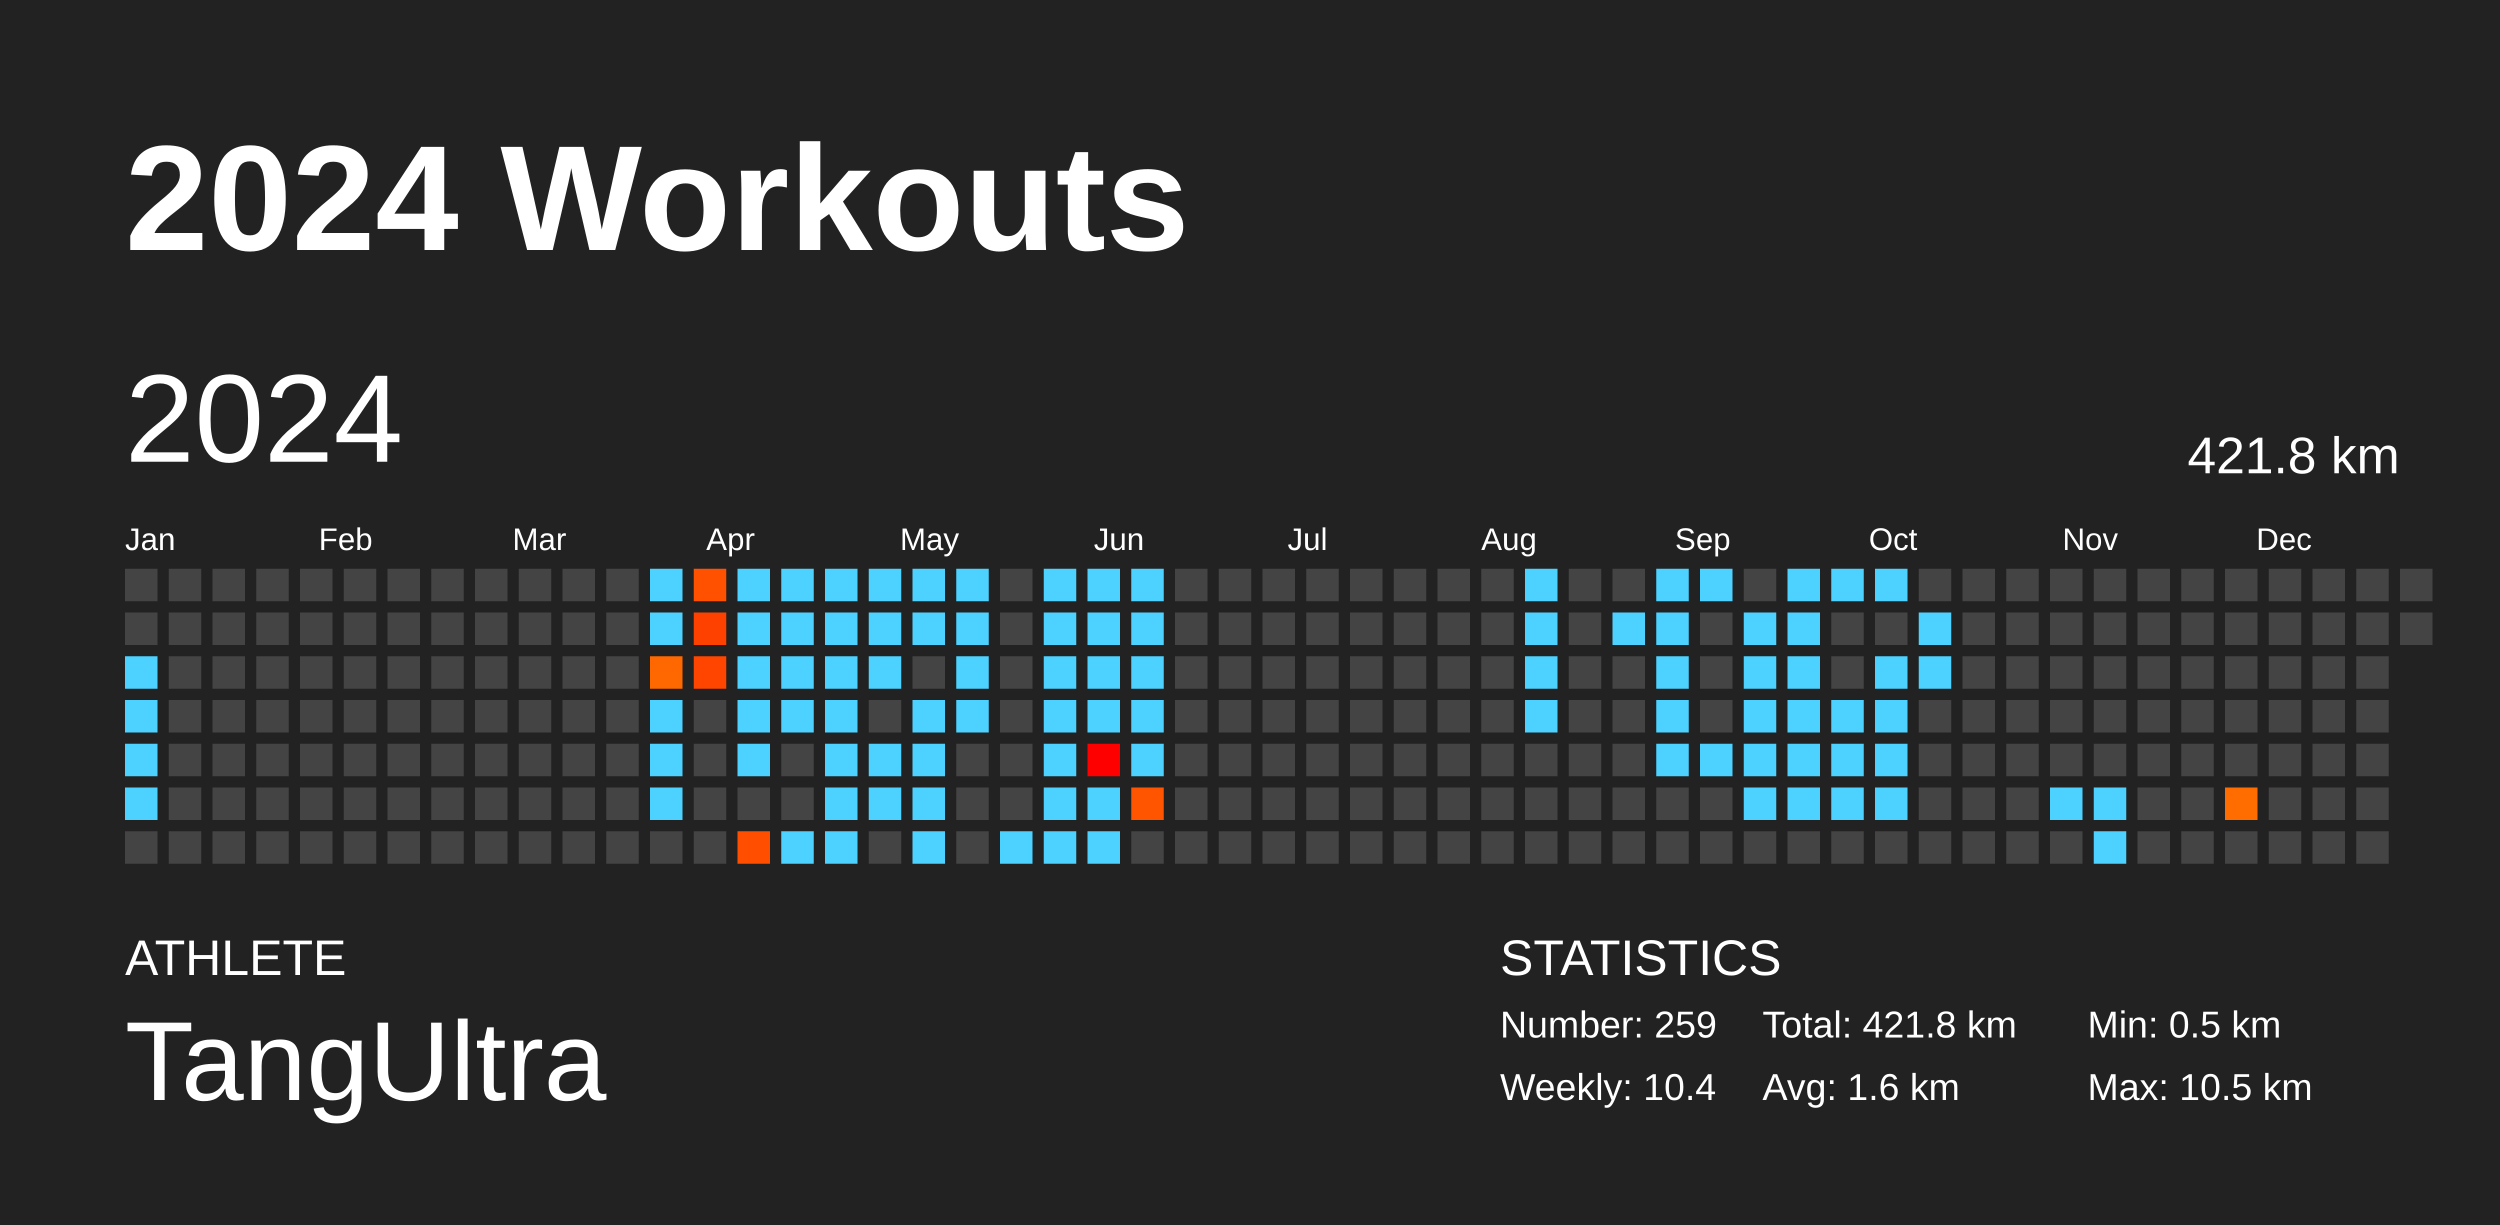
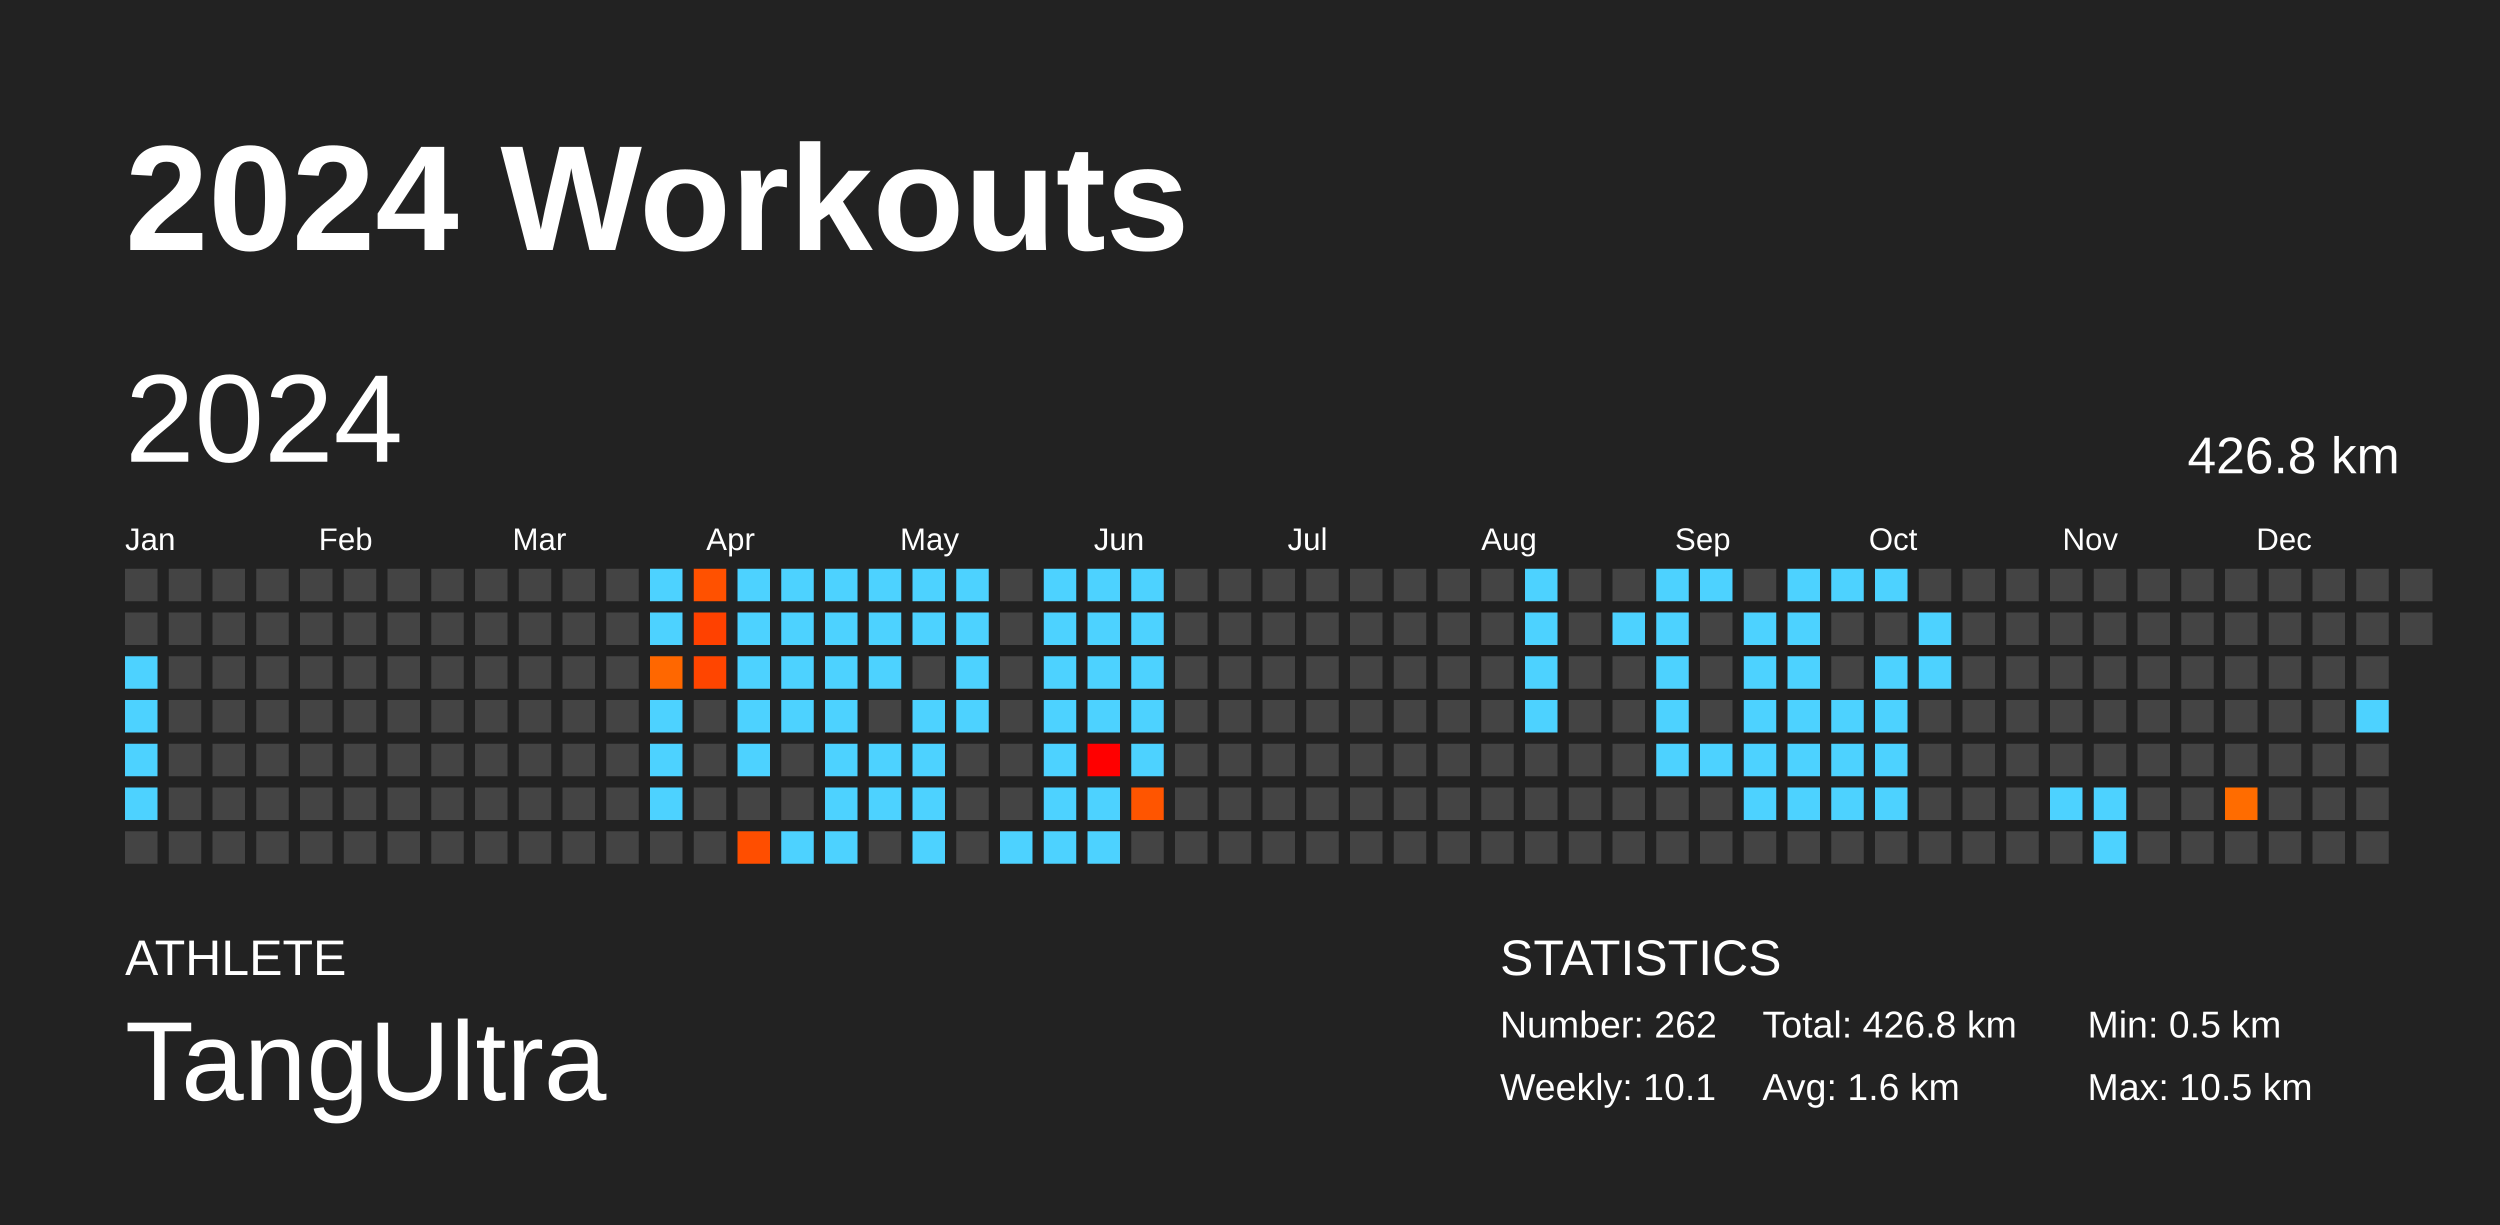
<svg xmlns="http://www.w3.org/2000/svg" baseProfile="full" height="98mm" version="1.1" viewBox="0,0,200,98" width="200mm">
  <defs />
  <rect fill="#222222" height="98" width="200" x="0" y="0" />
  <text fill="#FFFFFF" style="font-size:12px; font-family:Arial; font-weight:bold;" x="10" y="20">2024 Workouts</text>
  <text fill="#FFFFFF" style="font-size:4px; font-family:Arial" x="10" y="78">ATHLETE</text>
  <text fill="#FFFFFF" style="font-size:9px; font-family:Arial" x="10" y="88">TangUltra</text>
  <text fill="#FFFFFF" style="font-size:4px; font-family:Arial" x="120" y="78">STATISTICS</text>
-   <text fill="#FFFFFF" style="font-size:3px; font-family:Arial" x="120" y="83">Number: 259</text>
-   <text fill="#FFFFFF" style="font-size:3px; font-family:Arial" x="120" y="88">Weekly: 10.4</text>
-   <text fill="#FFFFFF" style="font-size:3px; font-family:Arial" x="141" y="83">Total: 421.8 km</text>
+   <text fill="#FFFFFF" style="font-size:3px; font-family:Arial" x="120" y="83">Number: 262</text>
+   <text fill="#FFFFFF" style="font-size:3px; font-family:Arial" x="120" y="88">Weekly: 10.1</text>
+   <text fill="#FFFFFF" style="font-size:3px; font-family:Arial" x="141" y="83">Total: 426.8 km</text>
  <text fill="#FFFFFF" style="font-size:3px; font-family:Arial" x="141" y="88">Avg: 1.6 km</text>
  <text fill="#FFFFFF" style="font-size:3px; font-family:Arial" x="167" y="83">Min: 0.5 km</text>
  <text fill="#FFFFFF" style="font-size:3px; font-family:Arial" x="167" y="88">Max: 10.5 km</text>
  <text dominant-baseline="hanging" fill="#FFFFFF" style="font-size:10.0px; font-family:Arial;" x="10" y="30">2024</text>
-   <text dominant-baseline="hanging" fill="#FFFFFF" style="font-size:4.125px; font-family:Arial;" x="175" y="35">421.8 km</text>
+   <text dominant-baseline="hanging" fill="#FFFFFF" style="font-size:4.125px; font-family:Arial;" x="175" y="35">426.8 km</text>
  <text fill="#FFFFFF" style="font-size:2.5px; font-family:Arial" x="10.0" y="44">Jan</text>
  <text fill="#FFFFFF" style="font-size:2.5px; font-family:Arial" x="25.5" y="44">Feb</text>
  <text fill="#FFFFFF" style="font-size:2.5px; font-family:Arial" x="41.0" y="44">Mar</text>
  <text fill="#FFFFFF" style="font-size:2.5px; font-family:Arial" x="56.5" y="44">Apr</text>
  <text fill="#FFFFFF" style="font-size:2.5px; font-family:Arial" x="72.0" y="44">May</text>
  <text fill="#FFFFFF" style="font-size:2.5px; font-family:Arial" x="87.5" y="44">Jun</text>
  <text fill="#FFFFFF" style="font-size:2.5px; font-family:Arial" x="103.0" y="44">Jul</text>
  <text fill="#FFFFFF" style="font-size:2.5px; font-family:Arial" x="118.5" y="44">Aug</text>
  <text fill="#FFFFFF" style="font-size:2.5px; font-family:Arial" x="134.0" y="44">Sep</text>
  <text fill="#FFFFFF" style="font-size:2.5px; font-family:Arial" x="149.5" y="44">Oct</text>
  <text fill="#FFFFFF" style="font-size:2.5px; font-family:Arial" x="165.0" y="44">Nov</text>
  <text fill="#FFFFFF" style="font-size:2.5px; font-family:Arial" x="180.5" y="44">Dec</text>
  <rect fill="#444444" height="2.6" width="2.6" x="10.0" y="45.5" />
  <rect fill="#444444" height="2.6" width="2.6" x="10.0" y="49.0" />
  <rect fill="#4dd2ff" height="2.6" width="2.6" x="10.0" y="52.5" />
  <rect fill="#4dd2ff" height="2.6" width="2.6" x="10.0" y="56.0" />
  <rect fill="#4dd2ff" height="2.6" width="2.6" x="10.0" y="59.5" />
  <rect fill="#4dd2ff" height="2.6" width="2.6" x="10.0" y="63.0" />
  <rect fill="#444444" height="2.6" width="2.6" x="10.0" y="66.5" />
  <rect fill="#444444" height="2.6" width="2.6" x="13.5" y="45.5" />
  <rect fill="#444444" height="2.6" width="2.6" x="13.5" y="49.0" />
  <rect fill="#444444" height="2.6" width="2.6" x="13.5" y="52.5" />
  <rect fill="#444444" height="2.6" width="2.6" x="13.5" y="56.0" />
  <rect fill="#444444" height="2.6" width="2.6" x="13.5" y="59.5" />
  <rect fill="#444444" height="2.6" width="2.6" x="13.5" y="63.0" />
  <rect fill="#444444" height="2.6" width="2.6" x="13.5" y="66.5" />
  <rect fill="#444444" height="2.6" width="2.6" x="17.0" y="45.5" />
  <rect fill="#444444" height="2.6" width="2.6" x="17.0" y="49.0" />
  <rect fill="#444444" height="2.6" width="2.6" x="17.0" y="52.5" />
  <rect fill="#444444" height="2.6" width="2.6" x="17.0" y="56.0" />
  <rect fill="#444444" height="2.6" width="2.6" x="17.0" y="59.5" />
  <rect fill="#444444" height="2.6" width="2.6" x="17.0" y="63.0" />
  <rect fill="#444444" height="2.6" width="2.6" x="17.0" y="66.5" />
  <rect fill="#444444" height="2.6" width="2.6" x="20.5" y="45.5" />
  <rect fill="#444444" height="2.6" width="2.6" x="20.5" y="49.0" />
  <rect fill="#444444" height="2.6" width="2.6" x="20.5" y="52.5" />
  <rect fill="#444444" height="2.6" width="2.6" x="20.5" y="56.0" />
  <rect fill="#444444" height="2.6" width="2.6" x="20.5" y="59.5" />
  <rect fill="#444444" height="2.6" width="2.6" x="20.5" y="63.0" />
  <rect fill="#444444" height="2.6" width="2.6" x="20.5" y="66.5" />
  <rect fill="#444444" height="2.6" width="2.6" x="24.0" y="45.5" />
  <rect fill="#444444" height="2.6" width="2.6" x="24.0" y="49.0" />
  <rect fill="#444444" height="2.6" width="2.6" x="24.0" y="52.5" />
  <rect fill="#444444" height="2.6" width="2.6" x="24.0" y="56.0" />
  <rect fill="#444444" height="2.6" width="2.6" x="24.0" y="59.5" />
  <rect fill="#444444" height="2.6" width="2.6" x="24.0" y="63.0" />
  <rect fill="#444444" height="2.6" width="2.6" x="24.0" y="66.5" />
  <rect fill="#444444" height="2.6" width="2.6" x="27.5" y="45.5" />
  <rect fill="#444444" height="2.6" width="2.6" x="27.5" y="49.0" />
  <rect fill="#444444" height="2.6" width="2.6" x="27.5" y="52.5" />
  <rect fill="#444444" height="2.6" width="2.6" x="27.5" y="56.0" />
  <rect fill="#444444" height="2.6" width="2.6" x="27.5" y="59.5" />
  <rect fill="#444444" height="2.6" width="2.6" x="27.5" y="63.0" />
  <rect fill="#444444" height="2.6" width="2.6" x="27.5" y="66.5" />
  <rect fill="#444444" height="2.6" width="2.6" x="31.0" y="45.5" />
  <rect fill="#444444" height="2.6" width="2.6" x="31.0" y="49.0" />
  <rect fill="#444444" height="2.6" width="2.6" x="31.0" y="52.5" />
  <rect fill="#444444" height="2.6" width="2.6" x="31.0" y="56.0" />
  <rect fill="#444444" height="2.6" width="2.6" x="31.0" y="59.5" />
  <rect fill="#444444" height="2.6" width="2.6" x="31.0" y="63.0" />
  <rect fill="#444444" height="2.6" width="2.6" x="31.0" y="66.5" />
  <rect fill="#444444" height="2.6" width="2.6" x="34.5" y="45.5" />
  <rect fill="#444444" height="2.6" width="2.6" x="34.5" y="49.0" />
  <rect fill="#444444" height="2.6" width="2.6" x="34.5" y="52.5" />
  <rect fill="#444444" height="2.6" width="2.6" x="34.5" y="56.0" />
  <rect fill="#444444" height="2.6" width="2.6" x="34.5" y="59.5" />
  <rect fill="#444444" height="2.6" width="2.6" x="34.5" y="63.0" />
  <rect fill="#444444" height="2.6" width="2.6" x="34.5" y="66.5" />
  <rect fill="#444444" height="2.6" width="2.6" x="38.0" y="45.5" />
  <rect fill="#444444" height="2.6" width="2.6" x="38.0" y="49.0" />
  <rect fill="#444444" height="2.6" width="2.6" x="38.0" y="52.5" />
  <rect fill="#444444" height="2.6" width="2.6" x="38.0" y="56.0" />
  <rect fill="#444444" height="2.6" width="2.6" x="38.0" y="59.5" />
  <rect fill="#444444" height="2.6" width="2.6" x="38.0" y="63.0" />
  <rect fill="#444444" height="2.6" width="2.6" x="38.0" y="66.5" />
  <rect fill="#444444" height="2.6" width="2.6" x="41.5" y="45.5" />
  <rect fill="#444444" height="2.6" width="2.6" x="41.5" y="49.0" />
  <rect fill="#444444" height="2.6" width="2.6" x="41.5" y="52.5" />
  <rect fill="#444444" height="2.6" width="2.6" x="41.5" y="56.0" />
  <rect fill="#444444" height="2.6" width="2.6" x="41.5" y="59.5" />
  <rect fill="#444444" height="2.6" width="2.6" x="41.5" y="63.0" />
  <rect fill="#444444" height="2.6" width="2.6" x="41.5" y="66.5" />
  <rect fill="#444444" height="2.6" width="2.6" x="45.0" y="45.5" />
  <rect fill="#444444" height="2.6" width="2.6" x="45.0" y="49.0" />
  <rect fill="#444444" height="2.6" width="2.6" x="45.0" y="52.5" />
  <rect fill="#444444" height="2.6" width="2.6" x="45.0" y="56.0" />
  <rect fill="#444444" height="2.6" width="2.6" x="45.0" y="59.5" />
  <rect fill="#444444" height="2.6" width="2.6" x="45.0" y="63.0" />
  <rect fill="#444444" height="2.6" width="2.6" x="45.0" y="66.5" />
  <rect fill="#444444" height="2.6" width="2.6" x="48.5" y="45.5" />
  <rect fill="#444444" height="2.6" width="2.6" x="48.5" y="49.0" />
  <rect fill="#444444" height="2.6" width="2.6" x="48.5" y="52.5" />
  <rect fill="#444444" height="2.6" width="2.6" x="48.5" y="56.0" />
  <rect fill="#444444" height="2.6" width="2.6" x="48.5" y="59.5" />
  <rect fill="#444444" height="2.6" width="2.6" x="48.5" y="63.0" />
  <rect fill="#444444" height="2.6" width="2.6" x="48.5" y="66.5" />
  <rect fill="#4dd2ff" height="2.6" width="2.6" x="52.0" y="45.5" />
  <rect fill="#4dd2ff" height="2.6" width="2.6" x="52.0" y="49.0" />
  <rect fill="#ff6700" height="2.6" width="2.6" x="52.0" y="52.5" />
  <rect fill="#4dd2ff" height="2.6" width="2.6" x="52.0" y="56.0" />
  <rect fill="#4dd2ff" height="2.6" width="2.6" x="52.0" y="59.5" />
  <rect fill="#4dd2ff" height="2.6" width="2.6" x="52.0" y="63.0" />
  <rect fill="#444444" height="2.6" width="2.6" x="52.0" y="66.5" />
  <rect fill="#ff5100" height="2.6" width="2.6" x="55.5" y="45.5" />
  <rect fill="#ff4100" height="2.6" width="2.6" x="55.5" y="49.0" />
  <rect fill="#ff4500" height="2.6" width="2.6" x="55.5" y="52.5" />
  <rect fill="#444444" height="2.6" width="2.6" x="55.5" y="56.0" />
  <rect fill="#444444" height="2.6" width="2.6" x="55.5" y="59.5" />
  <rect fill="#444444" height="2.6" width="2.6" x="55.5" y="63.0" />
  <rect fill="#444444" height="2.6" width="2.6" x="55.5" y="66.5" />
  <rect fill="#4dd2ff" height="2.6" width="2.6" x="59.0" y="45.5" />
  <rect fill="#4dd2ff" height="2.6" width="2.6" x="59.0" y="49.0" />
  <rect fill="#4dd2ff" height="2.6" width="2.6" x="59.0" y="52.5" />
  <rect fill="#4dd2ff" height="2.6" width="2.6" x="59.0" y="56.0" />
  <rect fill="#4dd2ff" height="2.6" width="2.6" x="59.0" y="59.5" />
  <rect fill="#444444" height="2.6" width="2.6" x="59.0" y="63.0" />
  <rect fill="#ff4e00" height="2.6" width="2.6" x="59.0" y="66.5" />
  <rect fill="#4dd2ff" height="2.6" width="2.6" x="62.5" y="45.5" />
  <rect fill="#4dd2ff" height="2.6" width="2.6" x="62.5" y="49.0" />
  <rect fill="#4dd2ff" height="2.6" width="2.6" x="62.5" y="52.5" />
  <rect fill="#4dd2ff" height="2.6" width="2.6" x="62.5" y="56.0" />
  <rect fill="#444444" height="2.6" width="2.6" x="62.5" y="59.5" />
  <rect fill="#444444" height="2.6" width="2.6" x="62.5" y="63.0" />
  <rect fill="#4dd2ff" height="2.6" width="2.6" x="62.5" y="66.5" />
  <rect fill="#4dd2ff" height="2.6" width="2.6" x="66.0" y="45.5" />
  <rect fill="#4dd2ff" height="2.6" width="2.6" x="66.0" y="49.0" />
  <rect fill="#4dd2ff" height="2.6" width="2.6" x="66.0" y="52.5" />
  <rect fill="#4dd2ff" height="2.6" width="2.6" x="66.0" y="56.0" />
  <rect fill="#4dd2ff" height="2.6" width="2.6" x="66.0" y="59.5" />
  <rect fill="#4dd2ff" height="2.6" width="2.6" x="66.0" y="63.0" />
  <rect fill="#4dd2ff" height="2.6" width="2.6" x="66.0" y="66.5" />
  <rect fill="#4dd2ff" height="2.6" width="2.6" x="69.5" y="45.5" />
  <rect fill="#4dd2ff" height="2.6" width="2.6" x="69.5" y="49.0" />
  <rect fill="#4dd2ff" height="2.6" width="2.6" x="69.5" y="52.5" />
  <rect fill="#444444" height="2.6" width="2.6" x="69.5" y="56.0" />
  <rect fill="#4dd2ff" height="2.6" width="2.6" x="69.5" y="59.5" />
  <rect fill="#4dd2ff" height="2.6" width="2.6" x="69.5" y="63.0" />
  <rect fill="#444444" height="2.6" width="2.6" x="69.5" y="66.5" />
  <rect fill="#4dd2ff" height="2.6" width="2.6" x="73.0" y="45.5" />
  <rect fill="#4dd2ff" height="2.6" width="2.6" x="73.0" y="49.0" />
  <rect fill="#444444" height="2.6" width="2.6" x="73.0" y="52.5" />
  <rect fill="#4dd2ff" height="2.6" width="2.6" x="73.0" y="56.0" />
  <rect fill="#4dd2ff" height="2.6" width="2.6" x="73.0" y="59.5" />
  <rect fill="#4dd2ff" height="2.6" width="2.6" x="73.0" y="63.0" />
  <rect fill="#4dd2ff" height="2.6" width="2.6" x="73.0" y="66.5" />
  <rect fill="#4dd2ff" height="2.6" width="2.6" x="76.5" y="45.5" />
  <rect fill="#4dd2ff" height="2.6" width="2.6" x="76.5" y="49.0" />
  <rect fill="#4dd2ff" height="2.6" width="2.6" x="76.5" y="52.5" />
  <rect fill="#4dd2ff" height="2.6" width="2.6" x="76.5" y="56.0" />
  <rect fill="#444444" height="2.6" width="2.6" x="76.5" y="59.5" />
  <rect fill="#444444" height="2.6" width="2.6" x="76.5" y="63.0" />
  <rect fill="#444444" height="2.6" width="2.6" x="76.5" y="66.5" />
  <rect fill="#444444" height="2.6" width="2.6" x="80.0" y="45.5" />
  <rect fill="#444444" height="2.6" width="2.6" x="80.0" y="49.0" />
  <rect fill="#444444" height="2.6" width="2.6" x="80.0" y="52.5" />
  <rect fill="#444444" height="2.6" width="2.6" x="80.0" y="56.0" />
  <rect fill="#444444" height="2.6" width="2.6" x="80.0" y="59.5" />
  <rect fill="#444444" height="2.6" width="2.6" x="80.0" y="63.0" />
  <rect fill="#4dd2ff" height="2.6" width="2.6" x="80.0" y="66.5" />
  <rect fill="#4dd2ff" height="2.6" width="2.6" x="83.5" y="45.5" />
  <rect fill="#4dd2ff" height="2.6" width="2.6" x="83.5" y="49.0" />
  <rect fill="#4dd2ff" height="2.6" width="2.6" x="83.5" y="52.5" />
  <rect fill="#4dd2ff" height="2.6" width="2.6" x="83.5" y="56.0" />
  <rect fill="#4dd2ff" height="2.6" width="2.6" x="83.5" y="59.5" />
  <rect fill="#4dd2ff" height="2.6" width="2.6" x="83.5" y="63.0" />
  <rect fill="#4dd2ff" height="2.6" width="2.6" x="83.5" y="66.5" />
  <rect fill="#4dd2ff" height="2.6" width="2.6" x="87.0" y="45.5" />
  <rect fill="#4dd2ff" height="2.6" width="2.6" x="87.0" y="49.0" />
  <rect fill="#4dd2ff" height="2.6" width="2.6" x="87.0" y="52.5" />
  <rect fill="#4dd2ff" height="2.6" width="2.6" x="87.0" y="56.0" />
  <rect fill="#ff0000" height="2.6" width="2.6" x="87.0" y="59.5" />
  <rect fill="#4dd2ff" height="2.6" width="2.6" x="87.0" y="63.0" />
  <rect fill="#4dd2ff" height="2.6" width="2.6" x="87.0" y="66.5" />
  <rect fill="#4dd2ff" height="2.6" width="2.6" x="90.5" y="45.5" />
  <rect fill="#4dd2ff" height="2.6" width="2.6" x="90.5" y="49.0" />
  <rect fill="#4dd2ff" height="2.6" width="2.6" x="90.5" y="52.5" />
  <rect fill="#4dd2ff" height="2.6" width="2.6" x="90.5" y="56.0" />
  <rect fill="#4dd2ff" height="2.6" width="2.6" x="90.5" y="59.5" />
  <rect fill="#ff5500" height="2.6" width="2.6" x="90.5" y="63.0" />
  <rect fill="#444444" height="2.6" width="2.6" x="90.5" y="66.5" />
  <rect fill="#444444" height="2.6" width="2.6" x="94.0" y="45.5" />
  <rect fill="#444444" height="2.6" width="2.6" x="94.0" y="49.0" />
  <rect fill="#444444" height="2.6" width="2.6" x="94.0" y="52.5" />
  <rect fill="#444444" height="2.6" width="2.6" x="94.0" y="56.0" />
  <rect fill="#444444" height="2.6" width="2.6" x="94.0" y="59.5" />
  <rect fill="#444444" height="2.6" width="2.6" x="94.0" y="63.0" />
  <rect fill="#444444" height="2.6" width="2.6" x="94.0" y="66.5" />
  <rect fill="#444444" height="2.6" width="2.6" x="97.5" y="45.5" />
  <rect fill="#444444" height="2.6" width="2.6" x="97.5" y="49.0" />
  <rect fill="#444444" height="2.6" width="2.6" x="97.5" y="52.5" />
  <rect fill="#444444" height="2.6" width="2.6" x="97.5" y="56.0" />
  <rect fill="#444444" height="2.6" width="2.6" x="97.5" y="59.5" />
  <rect fill="#444444" height="2.6" width="2.6" x="97.5" y="63.0" />
  <rect fill="#444444" height="2.6" width="2.6" x="97.5" y="66.5" />
  <rect fill="#444444" height="2.6" width="2.6" x="101.0" y="45.5" />
  <rect fill="#444444" height="2.6" width="2.6" x="101.0" y="49.0" />
  <rect fill="#444444" height="2.6" width="2.6" x="101.0" y="52.5" />
  <rect fill="#444444" height="2.6" width="2.6" x="101.0" y="56.0" />
  <rect fill="#444444" height="2.6" width="2.6" x="101.0" y="59.5" />
  <rect fill="#444444" height="2.6" width="2.6" x="101.0" y="63.0" />
  <rect fill="#444444" height="2.6" width="2.6" x="101.0" y="66.5" />
  <rect fill="#444444" height="2.6" width="2.6" x="104.5" y="45.5" />
  <rect fill="#444444" height="2.6" width="2.6" x="104.5" y="49.0" />
  <rect fill="#444444" height="2.6" width="2.6" x="104.5" y="52.5" />
  <rect fill="#444444" height="2.6" width="2.6" x="104.5" y="56.0" />
  <rect fill="#444444" height="2.6" width="2.6" x="104.5" y="59.5" />
  <rect fill="#444444" height="2.6" width="2.6" x="104.5" y="63.0" />
  <rect fill="#444444" height="2.6" width="2.6" x="104.5" y="66.5" />
  <rect fill="#444444" height="2.6" width="2.6" x="108.0" y="45.5" />
  <rect fill="#444444" height="2.6" width="2.6" x="108.0" y="49.0" />
  <rect fill="#444444" height="2.6" width="2.6" x="108.0" y="52.5" />
  <rect fill="#444444" height="2.6" width="2.6" x="108.0" y="56.0" />
  <rect fill="#444444" height="2.6" width="2.6" x="108.0" y="59.5" />
  <rect fill="#444444" height="2.6" width="2.6" x="108.0" y="63.0" />
  <rect fill="#444444" height="2.6" width="2.6" x="108.0" y="66.5" />
  <rect fill="#444444" height="2.6" width="2.6" x="111.5" y="45.5" />
  <rect fill="#444444" height="2.6" width="2.6" x="111.5" y="49.0" />
  <rect fill="#444444" height="2.6" width="2.6" x="111.5" y="52.5" />
  <rect fill="#444444" height="2.6" width="2.6" x="111.5" y="56.0" />
  <rect fill="#444444" height="2.6" width="2.6" x="111.5" y="59.5" />
  <rect fill="#444444" height="2.6" width="2.6" x="111.5" y="63.0" />
  <rect fill="#444444" height="2.6" width="2.6" x="111.5" y="66.5" />
  <rect fill="#444444" height="2.6" width="2.6" x="115.0" y="45.5" />
  <rect fill="#444444" height="2.6" width="2.6" x="115.0" y="49.0" />
  <rect fill="#444444" height="2.6" width="2.6" x="115.0" y="52.5" />
  <rect fill="#444444" height="2.6" width="2.6" x="115.0" y="56.0" />
  <rect fill="#444444" height="2.6" width="2.6" x="115.0" y="59.5" />
  <rect fill="#444444" height="2.6" width="2.6" x="115.0" y="63.0" />
  <rect fill="#444444" height="2.6" width="2.6" x="115.0" y="66.5" />
  <rect fill="#444444" height="2.6" width="2.6" x="118.5" y="45.5" />
  <rect fill="#444444" height="2.6" width="2.6" x="118.5" y="49.0" />
  <rect fill="#444444" height="2.6" width="2.6" x="118.5" y="52.5" />
  <rect fill="#444444" height="2.6" width="2.6" x="118.5" y="56.0" />
  <rect fill="#444444" height="2.6" width="2.6" x="118.5" y="59.5" />
  <rect fill="#444444" height="2.6" width="2.6" x="118.5" y="63.0" />
  <rect fill="#444444" height="2.6" width="2.6" x="118.5" y="66.5" />
  <rect fill="#4dd2ff" height="2.6" width="2.6" x="122.0" y="45.5" />
  <rect fill="#4dd2ff" height="2.6" width="2.6" x="122.0" y="49.0" />
  <rect fill="#4dd2ff" height="2.6" width="2.6" x="122.0" y="52.5" />
  <rect fill="#4dd2ff" height="2.6" width="2.6" x="122.0" y="56.0" />
  <rect fill="#444444" height="2.6" width="2.6" x="122.0" y="59.5" />
  <rect fill="#444444" height="2.6" width="2.6" x="122.0" y="63.0" />
  <rect fill="#444444" height="2.6" width="2.6" x="122.0" y="66.5" />
  <rect fill="#444444" height="2.6" width="2.6" x="125.5" y="45.5" />
  <rect fill="#444444" height="2.6" width="2.6" x="125.5" y="49.0" />
  <rect fill="#444444" height="2.6" width="2.6" x="125.5" y="52.5" />
  <rect fill="#444444" height="2.6" width="2.6" x="125.5" y="56.0" />
  <rect fill="#444444" height="2.6" width="2.6" x="125.5" y="59.5" />
  <rect fill="#444444" height="2.6" width="2.6" x="125.5" y="63.0" />
  <rect fill="#444444" height="2.6" width="2.6" x="125.5" y="66.5" />
  <rect fill="#444444" height="2.6" width="2.6" x="129.0" y="45.5" />
  <rect fill="#4dd2ff" height="2.6" width="2.6" x="129.0" y="49.0" />
  <rect fill="#444444" height="2.6" width="2.6" x="129.0" y="52.5" />
  <rect fill="#444444" height="2.6" width="2.6" x="129.0" y="56.0" />
  <rect fill="#444444" height="2.6" width="2.6" x="129.0" y="59.5" />
  <rect fill="#444444" height="2.6" width="2.6" x="129.0" y="63.0" />
  <rect fill="#444444" height="2.6" width="2.6" x="129.0" y="66.5" />
  <rect fill="#4dd2ff" height="2.6" width="2.6" x="132.5" y="45.5" />
  <rect fill="#4dd2ff" height="2.6" width="2.6" x="132.5" y="49.0" />
  <rect fill="#4dd2ff" height="2.6" width="2.6" x="132.5" y="52.5" />
  <rect fill="#4dd2ff" height="2.6" width="2.6" x="132.5" y="56.0" />
  <rect fill="#4dd2ff" height="2.6" width="2.6" x="132.5" y="59.5" />
  <rect fill="#444444" height="2.6" width="2.6" x="132.5" y="63.0" />
  <rect fill="#444444" height="2.6" width="2.6" x="132.5" y="66.5" />
  <rect fill="#4dd2ff" height="2.6" width="2.6" x="136.0" y="45.5" />
  <rect fill="#444444" height="2.6" width="2.6" x="136.0" y="49.0" />
  <rect fill="#444444" height="2.6" width="2.6" x="136.0" y="52.5" />
  <rect fill="#444444" height="2.6" width="2.6" x="136.0" y="56.0" />
  <rect fill="#4dd2ff" height="2.6" width="2.6" x="136.0" y="59.5" />
  <rect fill="#444444" height="2.6" width="2.6" x="136.0" y="63.0" />
  <rect fill="#444444" height="2.6" width="2.6" x="136.0" y="66.5" />
  <rect fill="#444444" height="2.6" width="2.6" x="139.5" y="45.5" />
  <rect fill="#4dd2ff" height="2.6" width="2.6" x="139.5" y="49.0" />
  <rect fill="#4dd2ff" height="2.6" width="2.6" x="139.5" y="52.5" />
  <rect fill="#4dd2ff" height="2.6" width="2.6" x="139.5" y="56.0" />
  <rect fill="#4dd2ff" height="2.6" width="2.6" x="139.5" y="59.5" />
  <rect fill="#4dd2ff" height="2.6" width="2.6" x="139.5" y="63.0" />
  <rect fill="#444444" height="2.6" width="2.6" x="139.5" y="66.5" />
  <rect fill="#4dd2ff" height="2.6" width="2.6" x="143.0" y="45.5" />
  <rect fill="#4dd2ff" height="2.6" width="2.6" x="143.0" y="49.0" />
  <rect fill="#4dd2ff" height="2.6" width="2.6" x="143.0" y="52.5" />
  <rect fill="#4dd2ff" height="2.6" width="2.6" x="143.0" y="56.0" />
  <rect fill="#4dd2ff" height="2.6" width="2.6" x="143.0" y="59.5" />
  <rect fill="#4dd2ff" height="2.6" width="2.6" x="143.0" y="63.0" />
  <rect fill="#444444" height="2.6" width="2.6" x="143.0" y="66.5" />
  <rect fill="#4dd2ff" height="2.6" width="2.6" x="146.5" y="45.5" />
  <rect fill="#444444" height="2.6" width="2.6" x="146.5" y="49.0" />
  <rect fill="#444444" height="2.6" width="2.6" x="146.5" y="52.5" />
  <rect fill="#4dd2ff" height="2.6" width="2.6" x="146.5" y="56.0" />
  <rect fill="#4dd2ff" height="2.6" width="2.6" x="146.5" y="59.5" />
  <rect fill="#4dd2ff" height="2.6" width="2.6" x="146.5" y="63.0" />
  <rect fill="#444444" height="2.6" width="2.6" x="146.5" y="66.5" />
  <rect fill="#4dd2ff" height="2.6" width="2.6" x="150.0" y="45.5" />
  <rect fill="#444444" height="2.6" width="2.6" x="150.0" y="49.0" />
  <rect fill="#4dd2ff" height="2.6" width="2.6" x="150.0" y="52.5" />
  <rect fill="#4dd2ff" height="2.6" width="2.6" x="150.0" y="56.0" />
  <rect fill="#4dd2ff" height="2.6" width="2.6" x="150.0" y="59.5" />
  <rect fill="#4dd2ff" height="2.6" width="2.6" x="150.0" y="63.0" />
  <rect fill="#444444" height="2.6" width="2.6" x="150.0" y="66.5" />
  <rect fill="#444444" height="2.6" width="2.6" x="153.5" y="45.5" />
  <rect fill="#4dd2ff" height="2.6" width="2.6" x="153.5" y="49.0" />
  <rect fill="#4dd2ff" height="2.6" width="2.6" x="153.5" y="52.5" />
  <rect fill="#444444" height="2.6" width="2.6" x="153.5" y="56.0" />
  <rect fill="#444444" height="2.6" width="2.6" x="153.5" y="59.5" />
  <rect fill="#444444" height="2.6" width="2.6" x="153.5" y="63.0" />
  <rect fill="#444444" height="2.6" width="2.6" x="153.5" y="66.5" />
  <rect fill="#444444" height="2.6" width="2.6" x="157.0" y="45.5" />
  <rect fill="#444444" height="2.6" width="2.6" x="157.0" y="49.0" />
  <rect fill="#444444" height="2.6" width="2.6" x="157.0" y="52.5" />
  <rect fill="#444444" height="2.6" width="2.6" x="157.0" y="56.0" />
  <rect fill="#444444" height="2.6" width="2.6" x="157.0" y="59.5" />
  <rect fill="#444444" height="2.6" width="2.6" x="157.0" y="63.0" />
  <rect fill="#444444" height="2.6" width="2.6" x="157.0" y="66.5" />
  <rect fill="#444444" height="2.6" width="2.6" x="160.5" y="45.5" />
  <rect fill="#444444" height="2.6" width="2.6" x="160.5" y="49.0" />
  <rect fill="#444444" height="2.6" width="2.6" x="160.5" y="52.5" />
  <rect fill="#444444" height="2.6" width="2.6" x="160.5" y="56.0" />
  <rect fill="#444444" height="2.6" width="2.6" x="160.5" y="59.5" />
  <rect fill="#444444" height="2.6" width="2.6" x="160.5" y="63.0" />
  <rect fill="#444444" height="2.6" width="2.6" x="160.5" y="66.5" />
  <rect fill="#444444" height="2.6" width="2.6" x="164.0" y="45.5" />
  <rect fill="#444444" height="2.6" width="2.6" x="164.0" y="49.0" />
  <rect fill="#444444" height="2.6" width="2.6" x="164.0" y="52.5" />
  <rect fill="#444444" height="2.6" width="2.6" x="164.0" y="56.0" />
  <rect fill="#444444" height="2.6" width="2.6" x="164.0" y="59.5" />
  <rect fill="#4dd2ff" height="2.6" width="2.6" x="164.0" y="63.0" />
  <rect fill="#444444" height="2.6" width="2.6" x="164.0" y="66.5" />
  <rect fill="#444444" height="2.6" width="2.6" x="167.5" y="45.5" />
  <rect fill="#444444" height="2.6" width="2.6" x="167.5" y="49.0" />
  <rect fill="#444444" height="2.6" width="2.6" x="167.5" y="52.5" />
  <rect fill="#444444" height="2.6" width="2.6" x="167.5" y="56.0" />
  <rect fill="#444444" height="2.6" width="2.6" x="167.5" y="59.5" />
  <rect fill="#4dd2ff" height="2.6" width="2.6" x="167.5" y="63.0" />
  <rect fill="#4dd2ff" height="2.6" width="2.6" x="167.5" y="66.5" />
  <rect fill="#444444" height="2.6" width="2.6" x="171.0" y="45.5" />
  <rect fill="#444444" height="2.6" width="2.6" x="171.0" y="49.0" />
  <rect fill="#444444" height="2.6" width="2.6" x="171.0" y="52.5" />
  <rect fill="#444444" height="2.6" width="2.6" x="171.0" y="56.0" />
  <rect fill="#444444" height="2.6" width="2.6" x="171.0" y="59.5" />
  <rect fill="#444444" height="2.6" width="2.6" x="171.0" y="63.0" />
  <rect fill="#444444" height="2.6" width="2.6" x="171.0" y="66.5" />
  <rect fill="#444444" height="2.6" width="2.6" x="174.5" y="45.5" />
  <rect fill="#444444" height="2.6" width="2.6" x="174.5" y="49.0" />
  <rect fill="#444444" height="2.6" width="2.6" x="174.5" y="52.5" />
  <rect fill="#444444" height="2.6" width="2.6" x="174.5" y="56.0" />
  <rect fill="#444444" height="2.6" width="2.6" x="174.5" y="59.5" />
  <rect fill="#444444" height="2.6" width="2.6" x="174.5" y="63.0" />
  <rect fill="#444444" height="2.6" width="2.6" x="174.5" y="66.5" />
  <rect fill="#444444" height="2.6" width="2.6" x="178.0" y="45.5" />
  <rect fill="#444444" height="2.6" width="2.6" x="178.0" y="49.0" />
  <rect fill="#444444" height="2.6" width="2.6" x="178.0" y="52.5" />
  <rect fill="#444444" height="2.6" width="2.6" x="178.0" y="56.0" />
  <rect fill="#444444" height="2.6" width="2.6" x="178.0" y="59.5" />
  <rect fill="#ff6c00" height="2.6" width="2.6" x="178.0" y="63.0" />
  <rect fill="#444444" height="2.6" width="2.6" x="178.0" y="66.5" />
  <rect fill="#444444" height="2.6" width="2.6" x="181.5" y="45.5" />
  <rect fill="#444444" height="2.6" width="2.6" x="181.5" y="49.0" />
  <rect fill="#444444" height="2.6" width="2.6" x="181.5" y="52.5" />
  <rect fill="#444444" height="2.6" width="2.6" x="181.5" y="56.0" />
  <rect fill="#444444" height="2.6" width="2.6" x="181.5" y="59.5" />
  <rect fill="#444444" height="2.6" width="2.6" x="181.5" y="63.0" />
  <rect fill="#444444" height="2.6" width="2.6" x="181.5" y="66.5" />
  <rect fill="#444444" height="2.6" width="2.6" x="185.0" y="45.5" />
  <rect fill="#444444" height="2.6" width="2.6" x="185.0" y="49.0" />
  <rect fill="#444444" height="2.6" width="2.6" x="185.0" y="52.5" />
  <rect fill="#444444" height="2.6" width="2.6" x="185.0" y="56.0" />
  <rect fill="#444444" height="2.6" width="2.6" x="185.0" y="59.5" />
  <rect fill="#444444" height="2.6" width="2.6" x="185.0" y="63.0" />
  <rect fill="#444444" height="2.6" width="2.6" x="185.0" y="66.5" />
  <rect fill="#444444" height="2.6" width="2.6" x="188.5" y="45.5" />
  <rect fill="#444444" height="2.6" width="2.6" x="188.5" y="49.0" />
  <rect fill="#444444" height="2.6" width="2.6" x="188.5" y="52.5" />
-   <rect fill="#444444" height="2.6" width="2.6" x="188.5" y="56.0" />
+   <rect fill="#4dd2ff" height="2.6" width="2.6" x="188.5" y="56.0" />
  <rect fill="#444444" height="2.6" width="2.6" x="188.5" y="59.5" />
  <rect fill="#444444" height="2.6" width="2.6" x="188.5" y="63.0" />
  <rect fill="#444444" height="2.6" width="2.6" x="188.5" y="66.5" />
  <rect fill="#444444" height="2.6" width="2.6" x="192.0" y="45.5" />
  <rect fill="#444444" height="2.6" width="2.6" x="192.0" y="49.0" />
</svg>
